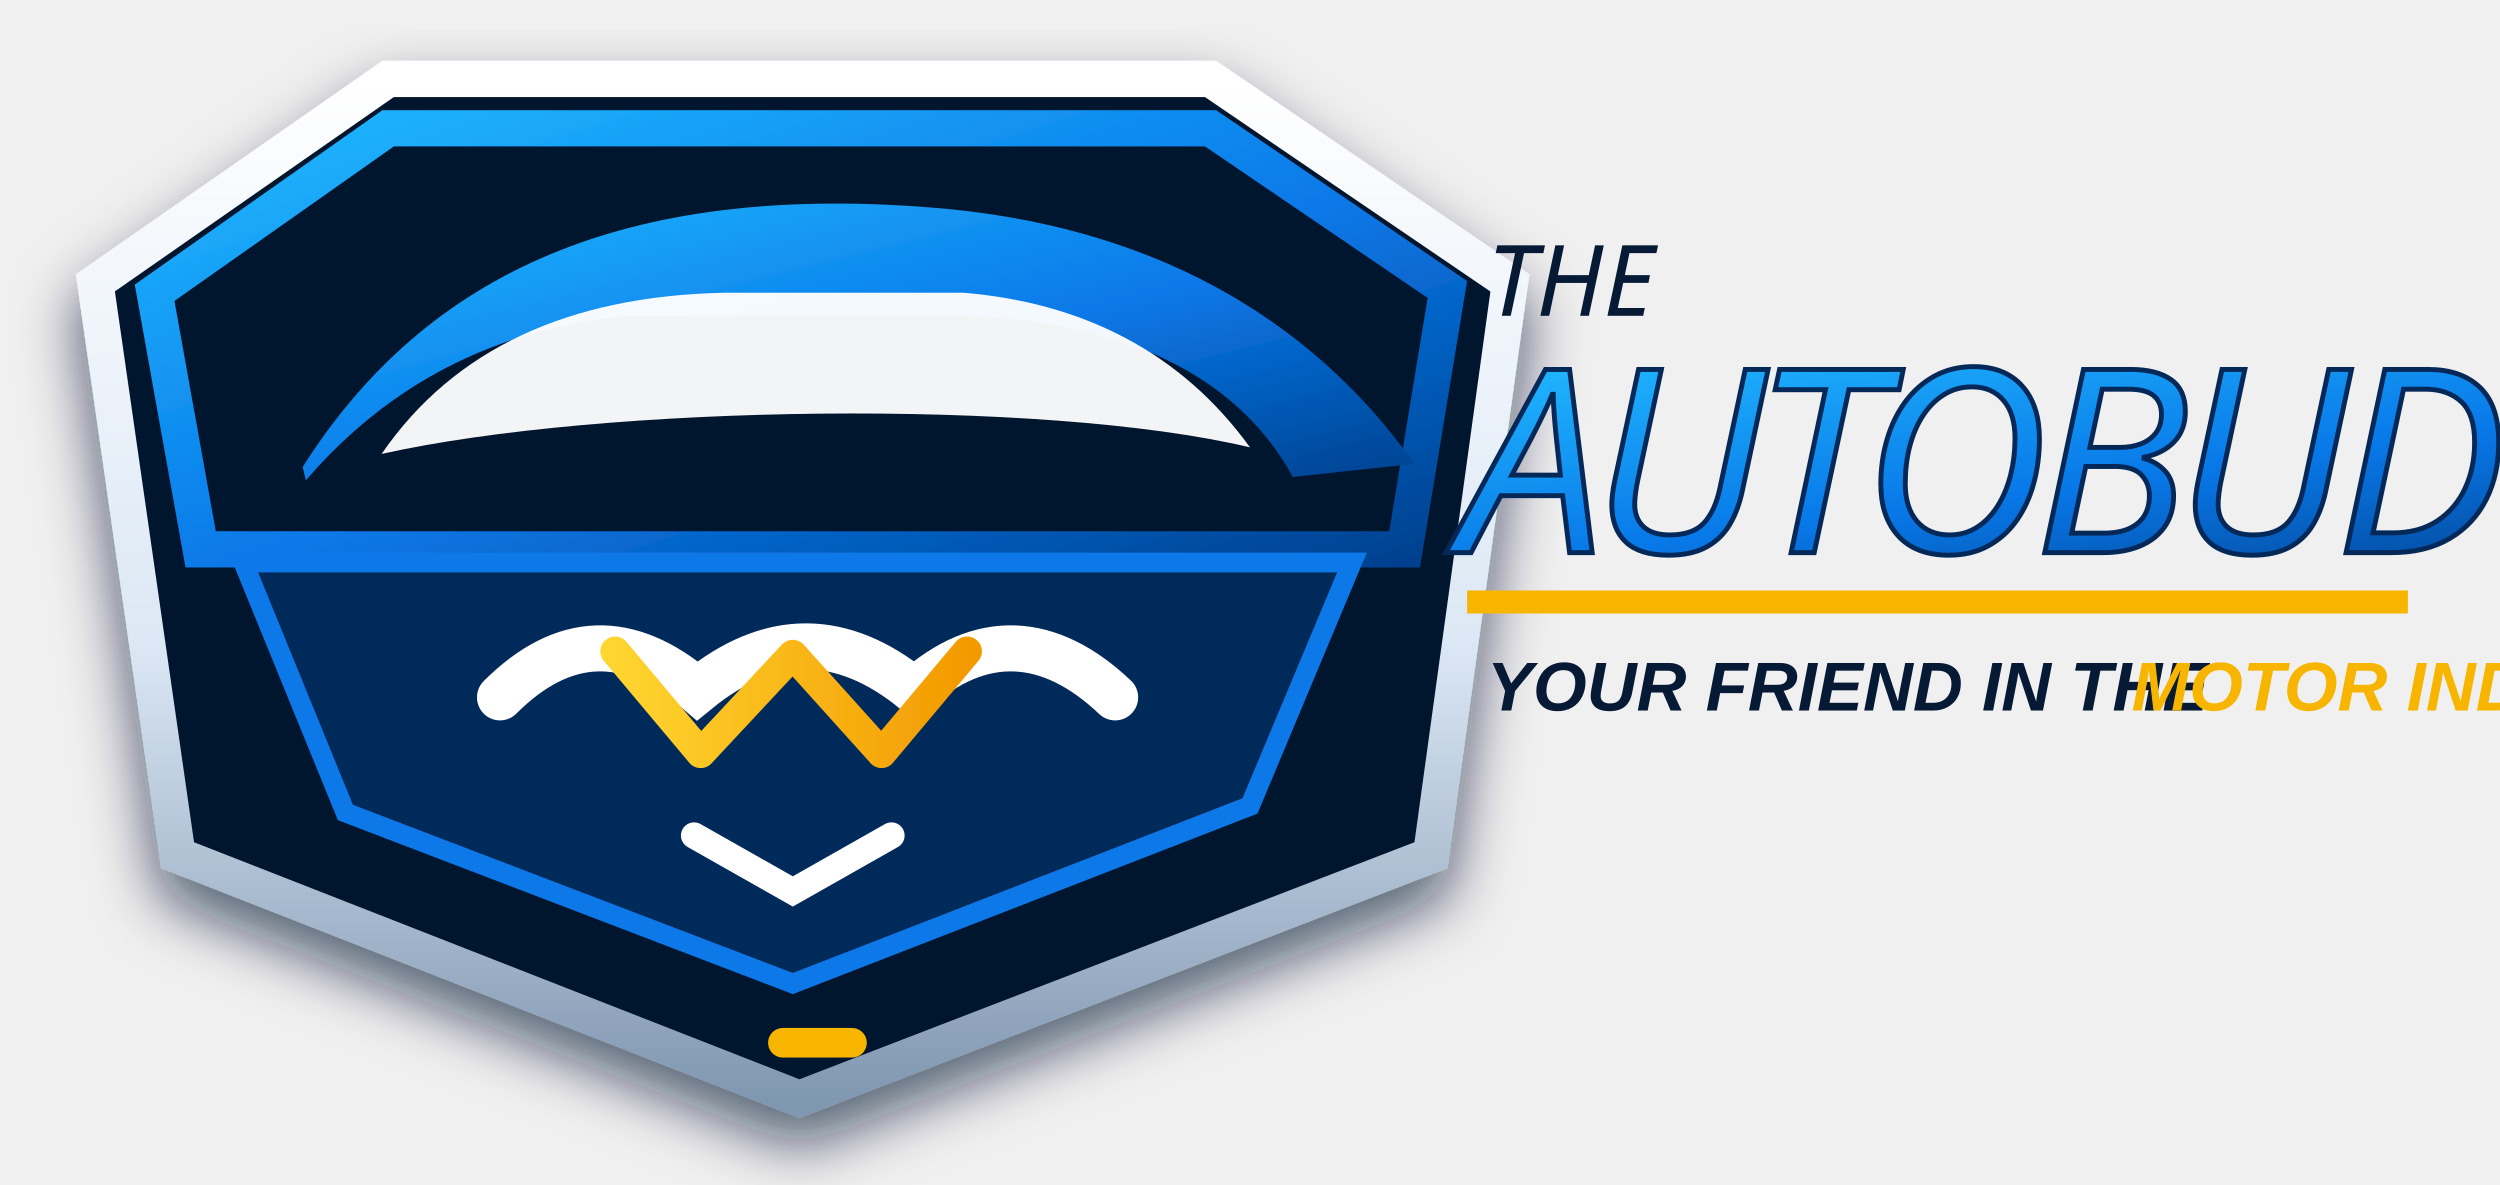
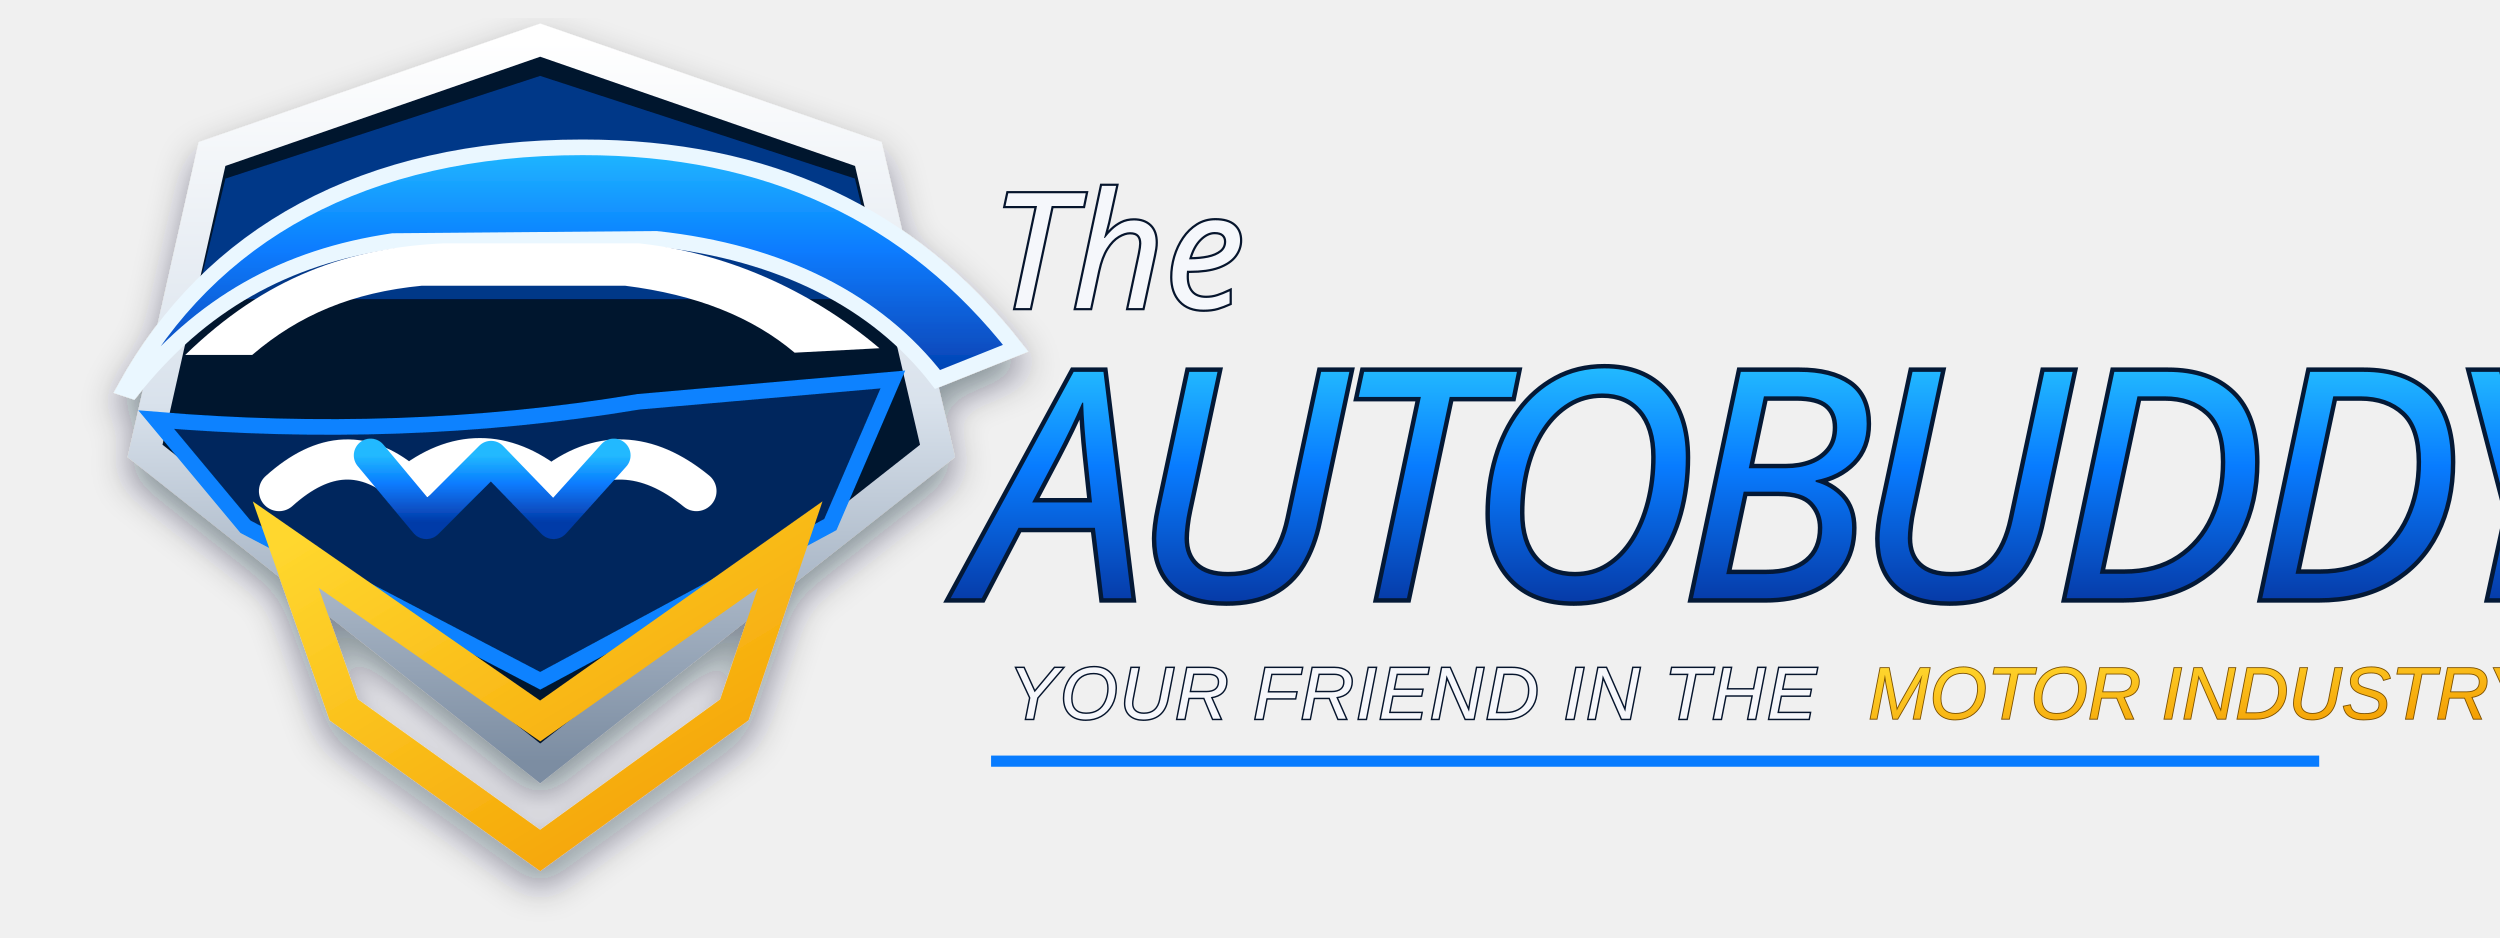
- <svg xmlns="http://www.w3.org/2000/svg" viewBox="0 0 760 360">
+ <svg xmlns="http://www.w3.org/2000/svg" viewBox="0 0 1120 420" role="img" aria-labelledby="title desc">
  <defs>
-     <linearGradient id="blue" x1="0" y1="0" x2="1" y2="1">
-       <stop stop-color="#21b9ff" />
-       <stop offset=".55" stop-color="#0878e8" />
-       <stop offset="1" stop-color="#03418f" />
+     <linearGradient id="blue" x1="0" y1="0" x2="0" y2="1">
+       <stop offset="0" stop-color="#22b9ff" />
+       <stop offset=".42" stop-color="#087cff" />
+       <stop offset="1" stop-color="#063ba8" />
    </linearGradient>
    <linearGradient id="silver" x1="0" y1="0" x2="0" y2="1">
      <stop stop-color="#ffffff" />
-       <stop offset=".55" stop-color="#dce8f5" />
-       <stop offset="1" stop-color="#8097b1" />
+       <stop offset=".5" stop-color="#d9e2ec" />
+       <stop offset="1" stop-color="#7c8da2" />
    </linearGradient>
-     <linearGradient id="gold" x1="0" y1="0" x2="1" y2="0">
-       <stop stop-color="#ffd530" />
-       <stop offset="1" stop-color="#f39a00" />
+     <linearGradient id="gold" x1="0" y1="0" x2="1" y2="1">
+       <stop stop-color="#ffd72e" />
+       <stop offset="1" stop-color="#f39b00" />
    </linearGradient>
-     <filter id="shadow" x="-30%" y="-30%" width="160%" height="160%">
-       <feDropShadow dx="0" dy="9" stdDeviation="9" flood-color="#00142e" flood-opacity=".65" />
+     <filter id="s" x="-20%" y="-20%" width="140%" height="150%">
+       <feDropShadow dx="0" dy="8" stdDeviation="8" flood-color="#00142d" flood-opacity=".45" />
    </filter>
  </defs>
-   <g filter="url(#shadow)">
-     <path d="M118 24h250l91 62-24 174-192 74L54 260 29 86z" fill="#04162f" stroke="url(#silver)" stroke-width="11" />
-     <path d="M118 39h250l72 49-13 79H61L47 89z" fill="none" stroke="url(#blue)" stroke-width="11" />
-     <path d="M92 142c38-60 99-86 190-79 67 5 116 33 148 78l-37 4c-17-31-51-47-99-49H191c-41 4-73 21-98 50z" fill="url(#blue)" />
-     <path d="M116 138c22-32 57-48 104-49h73c36 3 66 18 87 47-63-15-197-13-264 2z" fill="#ffffff" opacity=".95" />
-     <path d="M74 171h337l-31 74-139 54-136-52z" fill="#06295a" stroke="#0878e8" stroke-width="6" />
-     <path d="M152 212c19-19 39-20 60-2 22-18 44-18 66 0 20-18 41-17 61 2" fill="none" stroke="#fff" stroke-width="14" stroke-linecap="round" />
-     <path d="M187 198l26 31 28-30 27 30 26-31" fill="none" stroke="url(#gold)" stroke-width="9" stroke-linecap="round" stroke-linejoin="round" />
-     <path d="M211 254l30 17 30-17" fill="none" stroke="#fff" stroke-width="8" stroke-linecap="round" />
-     <path d="M238 317l21 0" stroke="#f7b500" stroke-width="9" stroke-linecap="round" />
+   <g filter="url(#s)">
+     <path d="M65 202 95 69 242 18 389 69l31 133-178 140z" fill="#03152f" stroke="url(#silver)" stroke-width="14" />
+     <path d="M101 80 242 34 383 80l13 54H88z" fill="#063c91" opacity=".9" />
+     <path d="M56 174c38-69 107-108 205-108 83 0 147 30 194 90l-35 14c-27-35-70-57-126-63l-118 1c-48 7-86 28-117 67z" fill="url(#blue)" stroke="#eaf7ff" stroke-width="7" />
+     <path d="M83 159c36-35 73-48 116-50h87c38 4 76 20 108 47l-38 2c-19-16-44-26-76-30h-91c-31 3-55 13-76 31z" fill="#fff" />
+     <path d="M70 188c72 6 144 4 216-8l114-10-28 65-130 70-132-69z" fill="#06285d" stroke="#0782ff" stroke-width="7" />
+     <path d="M125 220c20-18 39-19 58-2 21-17 43-17 64 0 21-17 43-16 65 2" fill="none" stroke="#fff" stroke-width="18" stroke-linecap="round" />
+     <path d="M166 204l25 30 29-29 28 29 27-30" fill="none" stroke="url(#blue)" stroke-width="15" stroke-linecap="round" stroke-linejoin="round" />
+     <path d="M128 244 242 323 354 244l-25 74-87 63-88-63z" fill="none" stroke="url(#gold)" stroke-width="15" />
  </g>
-   <g transform="translate(452 76)">
-     <text x="0" y="20" fill="#061a35" font-family="Arial Black, Impact, sans-serif" font-size="30" font-style="italic">THE</text>
-     <text x="-8" y="92" fill="url(#blue)" stroke="#042958" stroke-width="1.5" font-family="Arial Black, Impact, sans-serif" font-size="78" font-style="italic" letter-spacing="-4">AUTOBUDDY</text>
-     <path d="M-6 107h286" stroke="#f7b500" stroke-width="7" />
-     <text x="0" y="140" fill="#061a35" font-family="Arial, Helvetica, sans-serif" font-size="21" font-style="italic" font-weight="800">YOUR FRIEND IN THE</text>
-     <text x="196" y="140" fill="#f7b500" font-family="Arial, Helvetica, sans-serif" font-size="21" font-style="italic" font-weight="900">MOTOR INDUSTRY</text>
+   <g transform="translate(444 86)">
+     <text x="0" y="52" fill="#f5f7fb" stroke="#06152d" stroke-width="2" paint-order="stroke" font-family="Arial Black,Impact,sans-serif" font-size="72" font-style="italic">The</text>
+     <text x="-10" y="182" fill="url(#blue)" stroke="#041936" stroke-width="4" paint-order="stroke" font-family="Arial Black,Impact,sans-serif" font-size="142" font-style="italic" letter-spacing="-7">AUTOBUDDY</text>
+     <text x="8" y="236" fill="#f6f7fb" stroke="#06152d" stroke-width="1.3" paint-order="stroke" font-family="Arial Black,Arial,sans-serif" font-size="33" font-style="italic" letter-spacing="1">YOUR FRIEND IN THE</text>
+     <text x="393" y="236" fill="url(#gold)" stroke="#7c5000" stroke-width=".8" paint-order="stroke" font-family="Arial Black,Arial,sans-serif" font-size="33" font-style="italic">MOTOR INDUSTRY</text>
+     <path d="M0 255h595" stroke="#087cff" stroke-width="5" />
  </g>
</svg>
